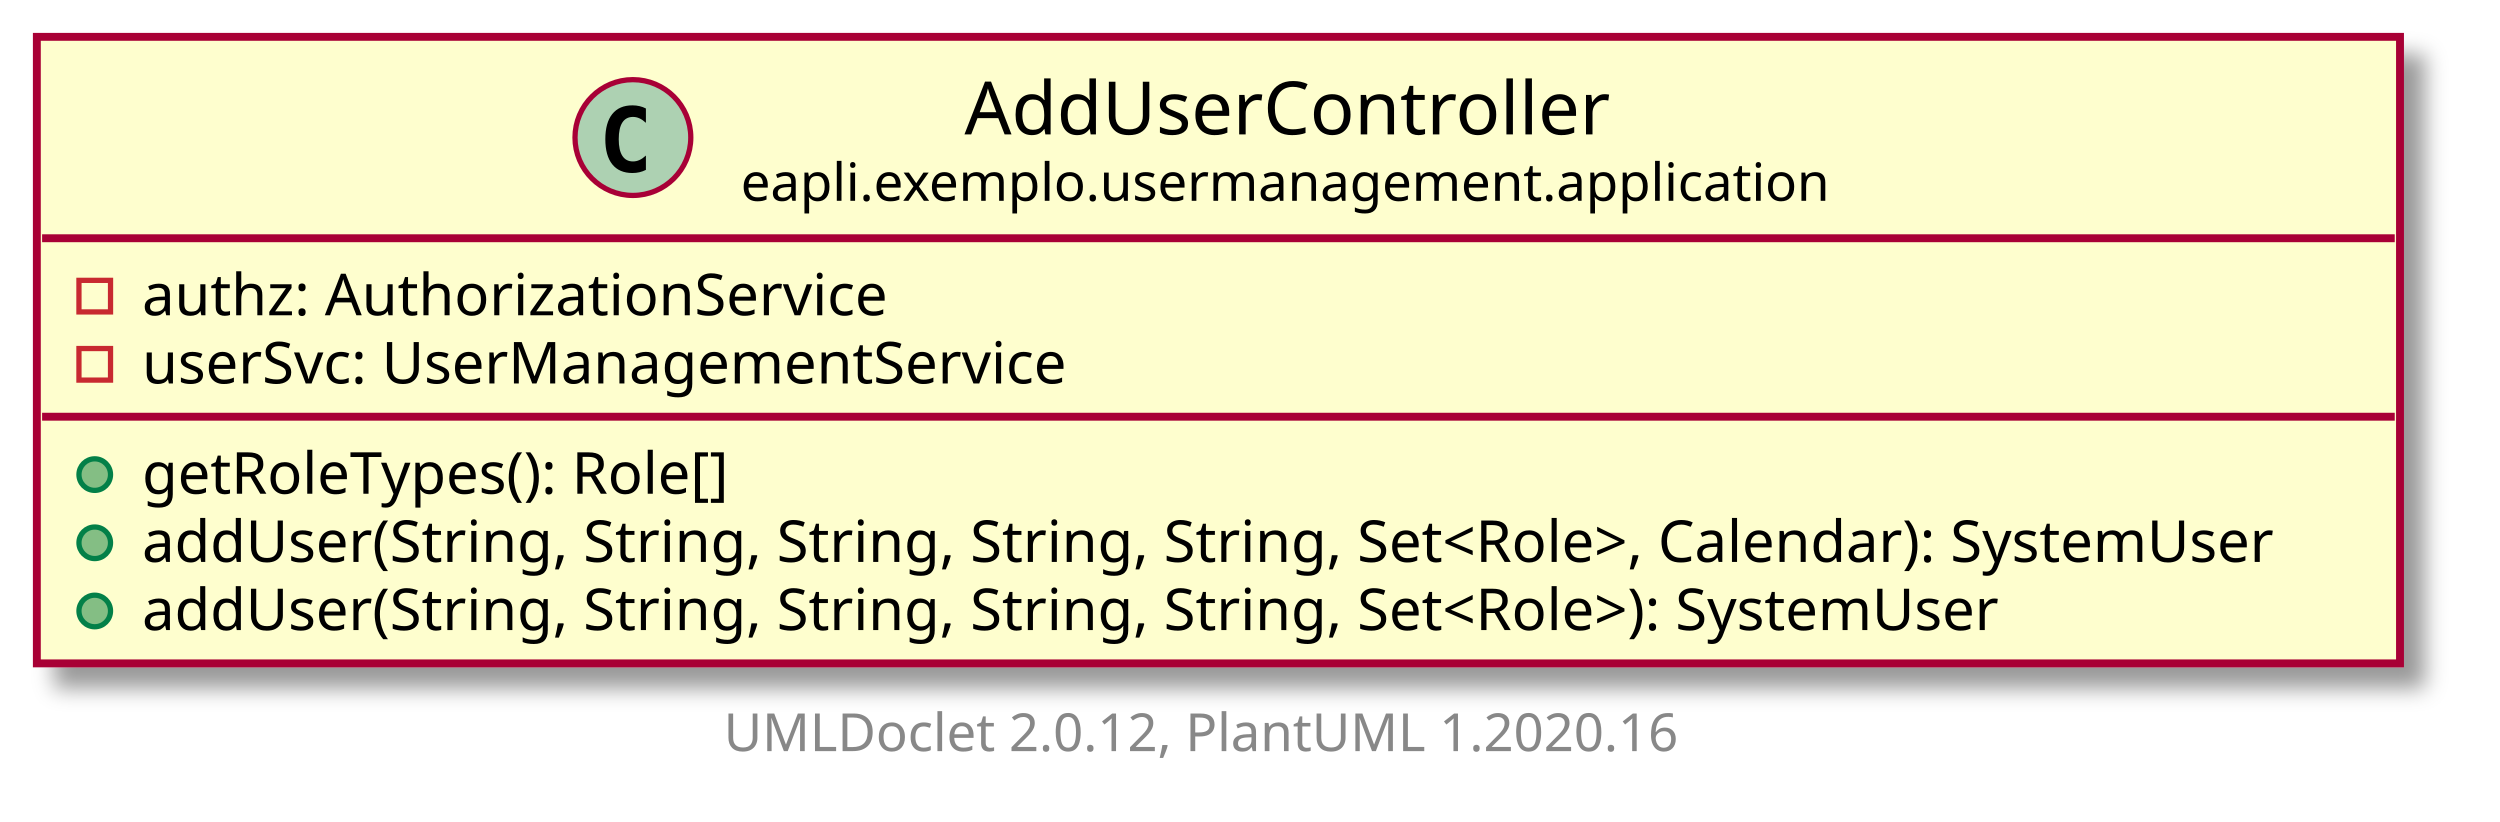
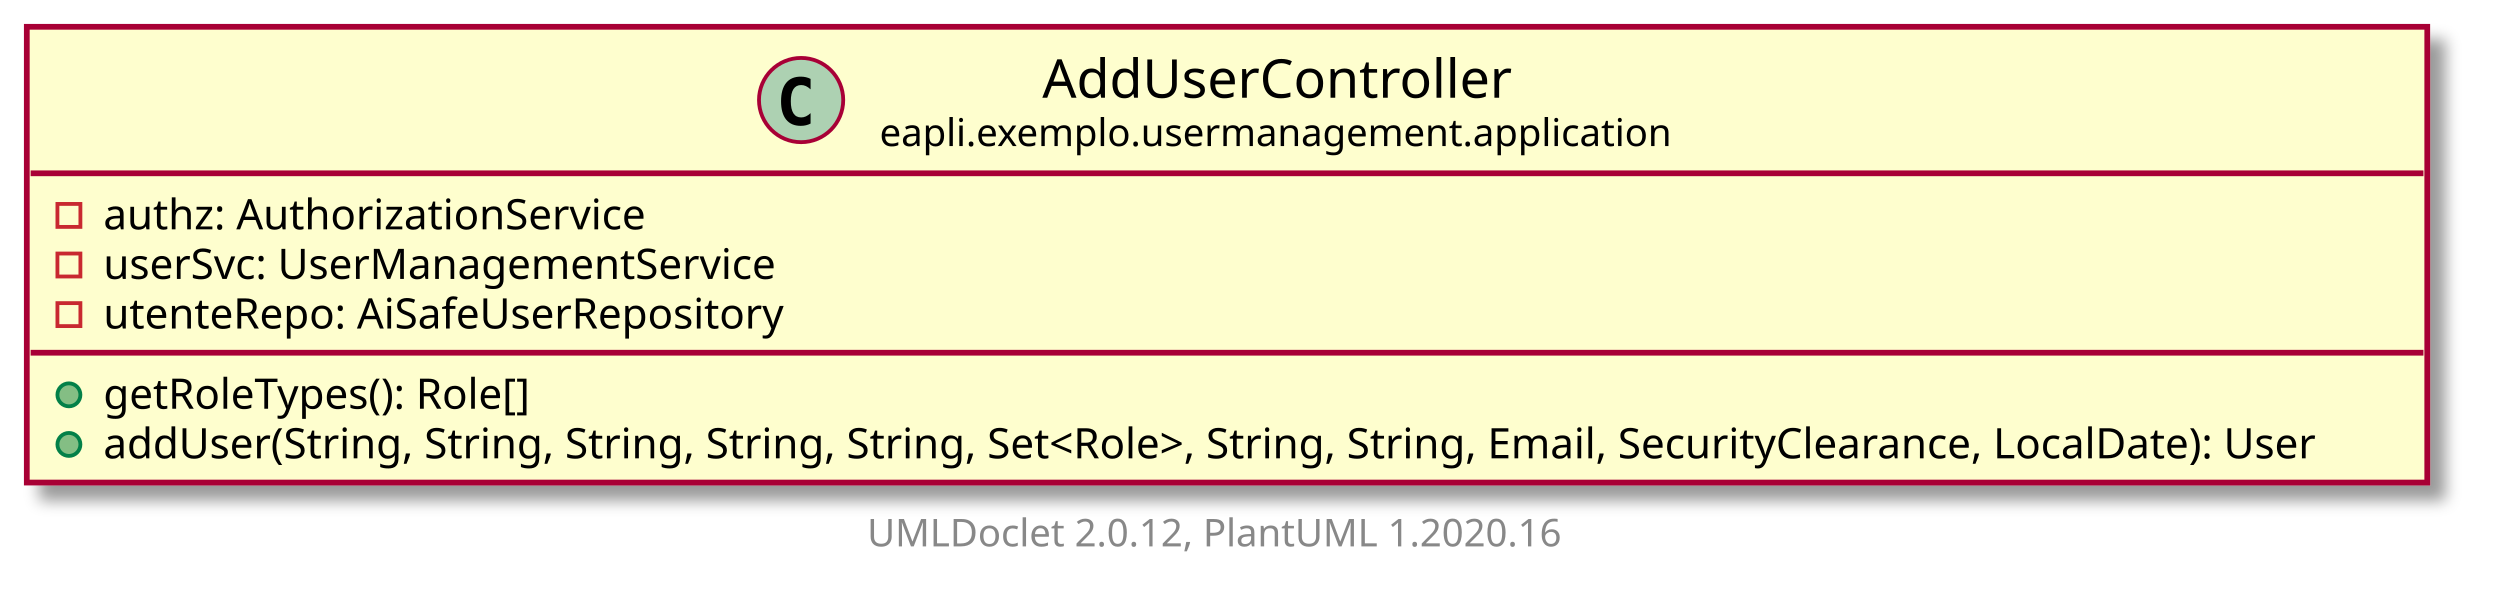
- <svg xmlns="http://www.w3.org/2000/svg" xmlns:xlink="http://www.w3.org/1999/xlink" contentScriptType="application/ecmascript" contentStyleType="text/css" height="156px" preserveAspectRatio="none" style="width:475px;height:156px;" version="1.1" viewBox="0 0 475 156" width="475px" zoomAndPan="magnify">
+ <svg xmlns="http://www.w3.org/2000/svg" xmlns:xlink="http://www.w3.org/1999/xlink" contentScriptType="application/ecmascript" contentStyleType="text/css" height="156px" preserveAspectRatio="none" style="width:653px;height:156px;" version="1.1" viewBox="0 0 653 156" width="653px" zoomAndPan="magnify">
  <defs>
-     <filter height="300%" id="f1wgmqmhaa3inp" width="300%" x="-1" y="-1">
+     <filter height="300%" id="ft287bvpalwhe" width="300%" x="-1" y="-1">
      <feGaussianBlur result="blurOut" stdDeviation="2.0" />
      <feColorMatrix in="blurOut" result="blurOut2" type="matrix" values="0 0 0 0 0 0 0 0 0 0 0 0 0 0 0 0 0 0 .4 0" />
      <feOffset dx="4.0" dy="4.0" in="blurOut2" result="blurOut3" />
      <feBlend in="SourceGraphic" in2="blurOut3" mode="normal" />
    </filter>
  </defs>
  <g>
    <a href="AddUserController.html" target="_top" title="AddUserController.html" xlink:actuate="onRequest" xlink:href="AddUserController.html" xlink:show="new" xlink:title="AddUserController.html" xlink:type="simple">
-       <rect codeLine="5" fill="#FEFECE" filter="url(#f1wgmqmhaa3inp)" height="119.041" id="eapli.exemplo.usermanagement.application.AddUserController" style="stroke: #A80036; stroke-width: 1.5;" width="449" x="7" y="7" />
-       <ellipse cx="120.25" cy="26.133" fill="#ADD1B2" rx="11" ry="11" style="stroke: #A80036; stroke-width: 1.0;" />
-       <path d="M122.723,32.276 Q122.142,32.575 121.503,32.724 Q120.864,32.873 120.158,32.873 Q117.651,32.873 116.332,31.222 Q115.012,29.57 115.012,26.449 Q115.012,23.319 116.332,21.668 Q117.651,20.016 120.158,20.016 Q120.864,20.016 121.511,20.165 Q122.159,20.314 122.723,20.613 L122.723,23.336 Q122.092,22.755 121.499,22.485 Q120.905,22.215 120.274,22.215 Q118.93,22.215 118.245,23.282 Q117.56,24.349 117.56,26.449 Q117.56,28.541 118.245,29.607 Q118.93,30.674 120.274,30.674 Q120.905,30.674 121.499,30.404 Q122.092,30.134 122.723,29.553 Z " />
-       <text fill="#000000" font-family="sans-serif" font-size="14" lengthAdjust="spacingAndGlyphs" textLength="129" x="183.25" y="25.535">AddUserController</text>
-       <text fill="#000000" font-family="sans-serif" font-size="10" lengthAdjust="spacingAndGlyphs" textLength="214" x="140.75" y="38.156">eapli.exemplo.usermanagement.application</text>
-       <line style="stroke: #A80036; stroke-width: 1.5;" x1="8" x2="455" y1="45.266" y2="45.266" />
+       <rect codeLine="5" fill="#FEFECE" filter="url(#ft287bvpalwhe)" height="119.041" id="eapli.exemplo.usermanagement.application.AddUserController" style="stroke: #A80036; stroke-width: 1.5;" width="627" x="7" y="7" />
+       <ellipse cx="209.25" cy="26.133" fill="#ADD1B2" rx="11" ry="11" style="stroke: #A80036; stroke-width: 1.0;" />
+       <path d="M211.723,32.276 Q211.142,32.575 210.503,32.724 Q209.864,32.873 209.158,32.873 Q206.651,32.873 205.332,31.222 Q204.012,29.57 204.012,26.449 Q204.012,23.319 205.332,21.668 Q206.651,20.016 209.158,20.016 Q209.864,20.016 210.511,20.165 Q211.159,20.314 211.723,20.613 L211.723,23.336 Q211.092,22.755 210.499,22.485 Q209.905,22.215 209.274,22.215 Q207.93,22.215 207.245,23.282 Q206.56,24.349 206.56,26.449 Q206.56,28.541 207.245,29.607 Q207.93,30.674 209.274,30.674 Q209.905,30.674 210.499,30.404 Q211.092,30.134 211.723,29.553 Z " />
+       <text fill="#000000" font-family="sans-serif" font-size="14" lengthAdjust="spacingAndGlyphs" textLength="129" x="272.25" y="25.535">AddUserController</text>
+       <text fill="#000000" font-family="sans-serif" font-size="10" lengthAdjust="spacingAndGlyphs" textLength="214" x="229.75" y="38.156">eapli.exemplo.usermanagement.application</text>
+       <line style="stroke: #A80036; stroke-width: 1.5;" x1="8" x2="633" y1="45.266" y2="45.266" />
      <rect fill="none" height="6" style="stroke: #C82930; stroke-width: 1.0;" width="6" x="15" y="53.266" />
      <text fill="#000000" font-family="sans-serif" font-size="11" lengthAdjust="spacingAndGlyphs" textLength="148" x="27" y="59.9">authz: AuthorizationService</text>
      <rect fill="none" height="6" style="stroke: #C82930; stroke-width: 1.0;" width="6" x="15" y="66.221" />
      <text fill="#000000" font-family="sans-serif" font-size="11" lengthAdjust="spacingAndGlyphs" textLength="179" x="27" y="72.856">userSvc: UserManagementService</text>
-       <line style="stroke: #A80036; stroke-width: 1.5;" x1="8" x2="455" y1="79.176" y2="79.176" />
-       <ellipse cx="18" cy="90.176" fill="#84BE84" rx="3" ry="3" style="stroke: #038048; stroke-width: 1.0;" />
-       <text fill="#000000" font-family="sans-serif" font-size="11" lengthAdjust="spacingAndGlyphs" textLength="117" x="27" y="93.811">getRoleTypes(): Role[]</text>
+       <rect fill="none" height="6" style="stroke: #C82930; stroke-width: 1.0;" width="6" x="15" y="79.176" />
+       <text fill="#000000" font-family="sans-serif" font-size="11" lengthAdjust="spacingAndGlyphs" textLength="183" x="27" y="85.811">utenteRepo: AiSafeUserRepository</text>
+       <line style="stroke: #A80036; stroke-width: 1.5;" x1="8" x2="633" y1="92.131" y2="92.131" />
      <ellipse cx="18" cy="103.131" fill="#84BE84" rx="3" ry="3" style="stroke: #038048; stroke-width: 1.0;" />
-       <text fill="#000000" font-family="sans-serif" font-size="11" lengthAdjust="spacingAndGlyphs" textLength="423" x="27" y="106.766">addUser(String, String, String, String, String, Set&lt;Role&gt;, Calendar): SystemUser</text>
+       <text fill="#000000" font-family="sans-serif" font-size="11" lengthAdjust="spacingAndGlyphs" textLength="117" x="27" y="106.766">getRoleTypes(): Role[]</text>
      <ellipse cx="18" cy="116.086" fill="#84BE84" rx="3" ry="3" style="stroke: #038048; stroke-width: 1.0;" />
-       <text fill="#000000" font-family="sans-serif" font-size="11" lengthAdjust="spacingAndGlyphs" textLength="369" x="27" y="119.721">addUser(String, String, String, String, String, Set&lt;Role&gt;): SystemUser</text>
+       <text fill="#000000" font-family="sans-serif" font-size="11" lengthAdjust="spacingAndGlyphs" textLength="601" x="27" y="119.721">addUser(String, String, String, String, String, Set&lt;Role&gt;, String, String, Email, SecurityClearance, LocalDate): User</text>
    </a>
-     <text fill="#888888" font-family="sans-serif" font-size="10" lengthAdjust="spacingAndGlyphs" textLength="188" x="137.5" y="142.709">UMLDoclet 2.0.12, PlantUML 1.2020.16</text>
+     <text fill="#888888" font-family="sans-serif" font-size="10" lengthAdjust="spacingAndGlyphs" textLength="188" x="226.5" y="142.709">UMLDoclet 2.0.12, PlantUML 1.2020.16</text>
  </g>
</svg>
